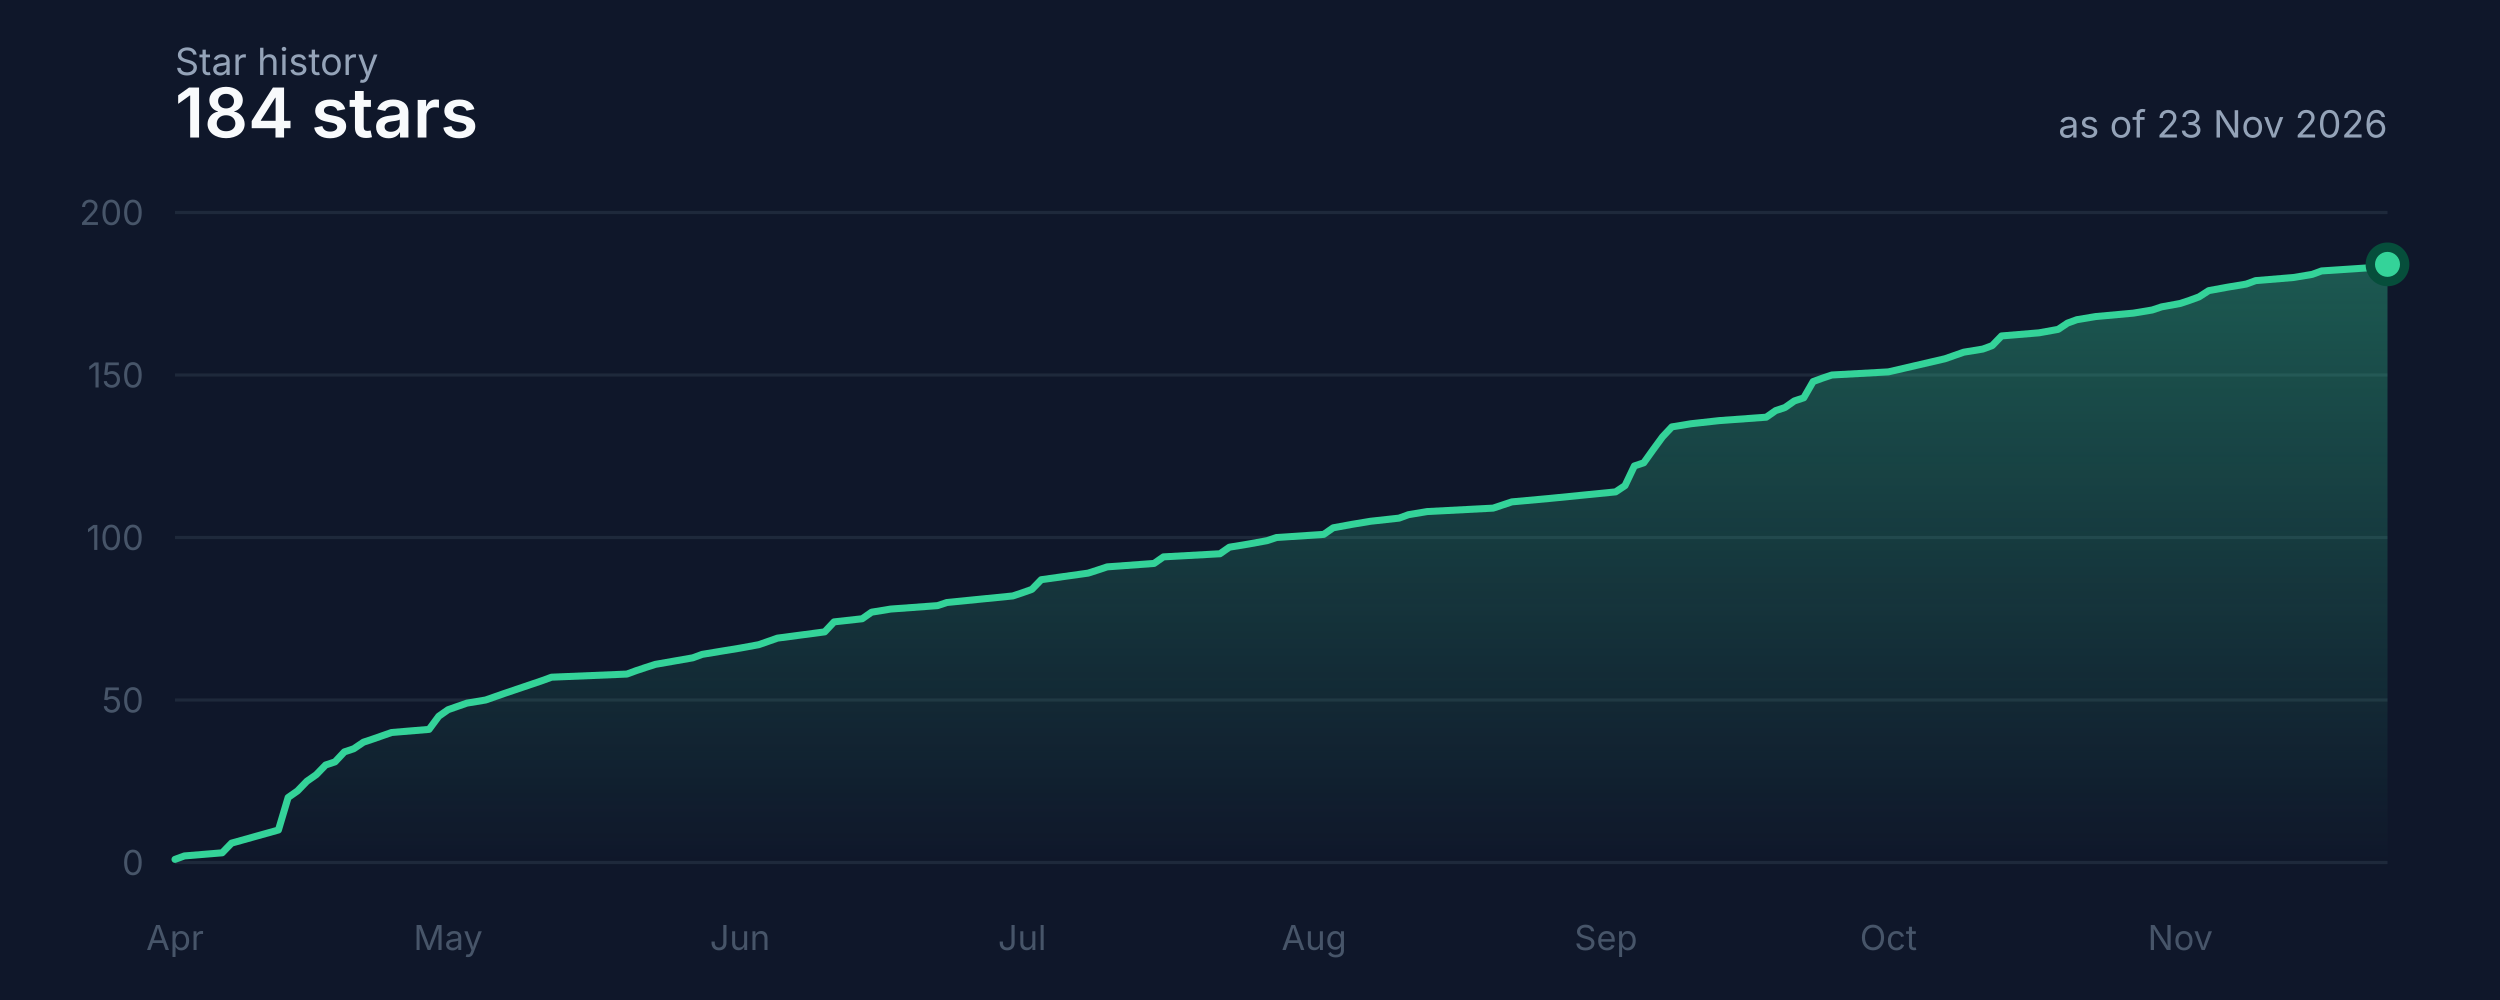
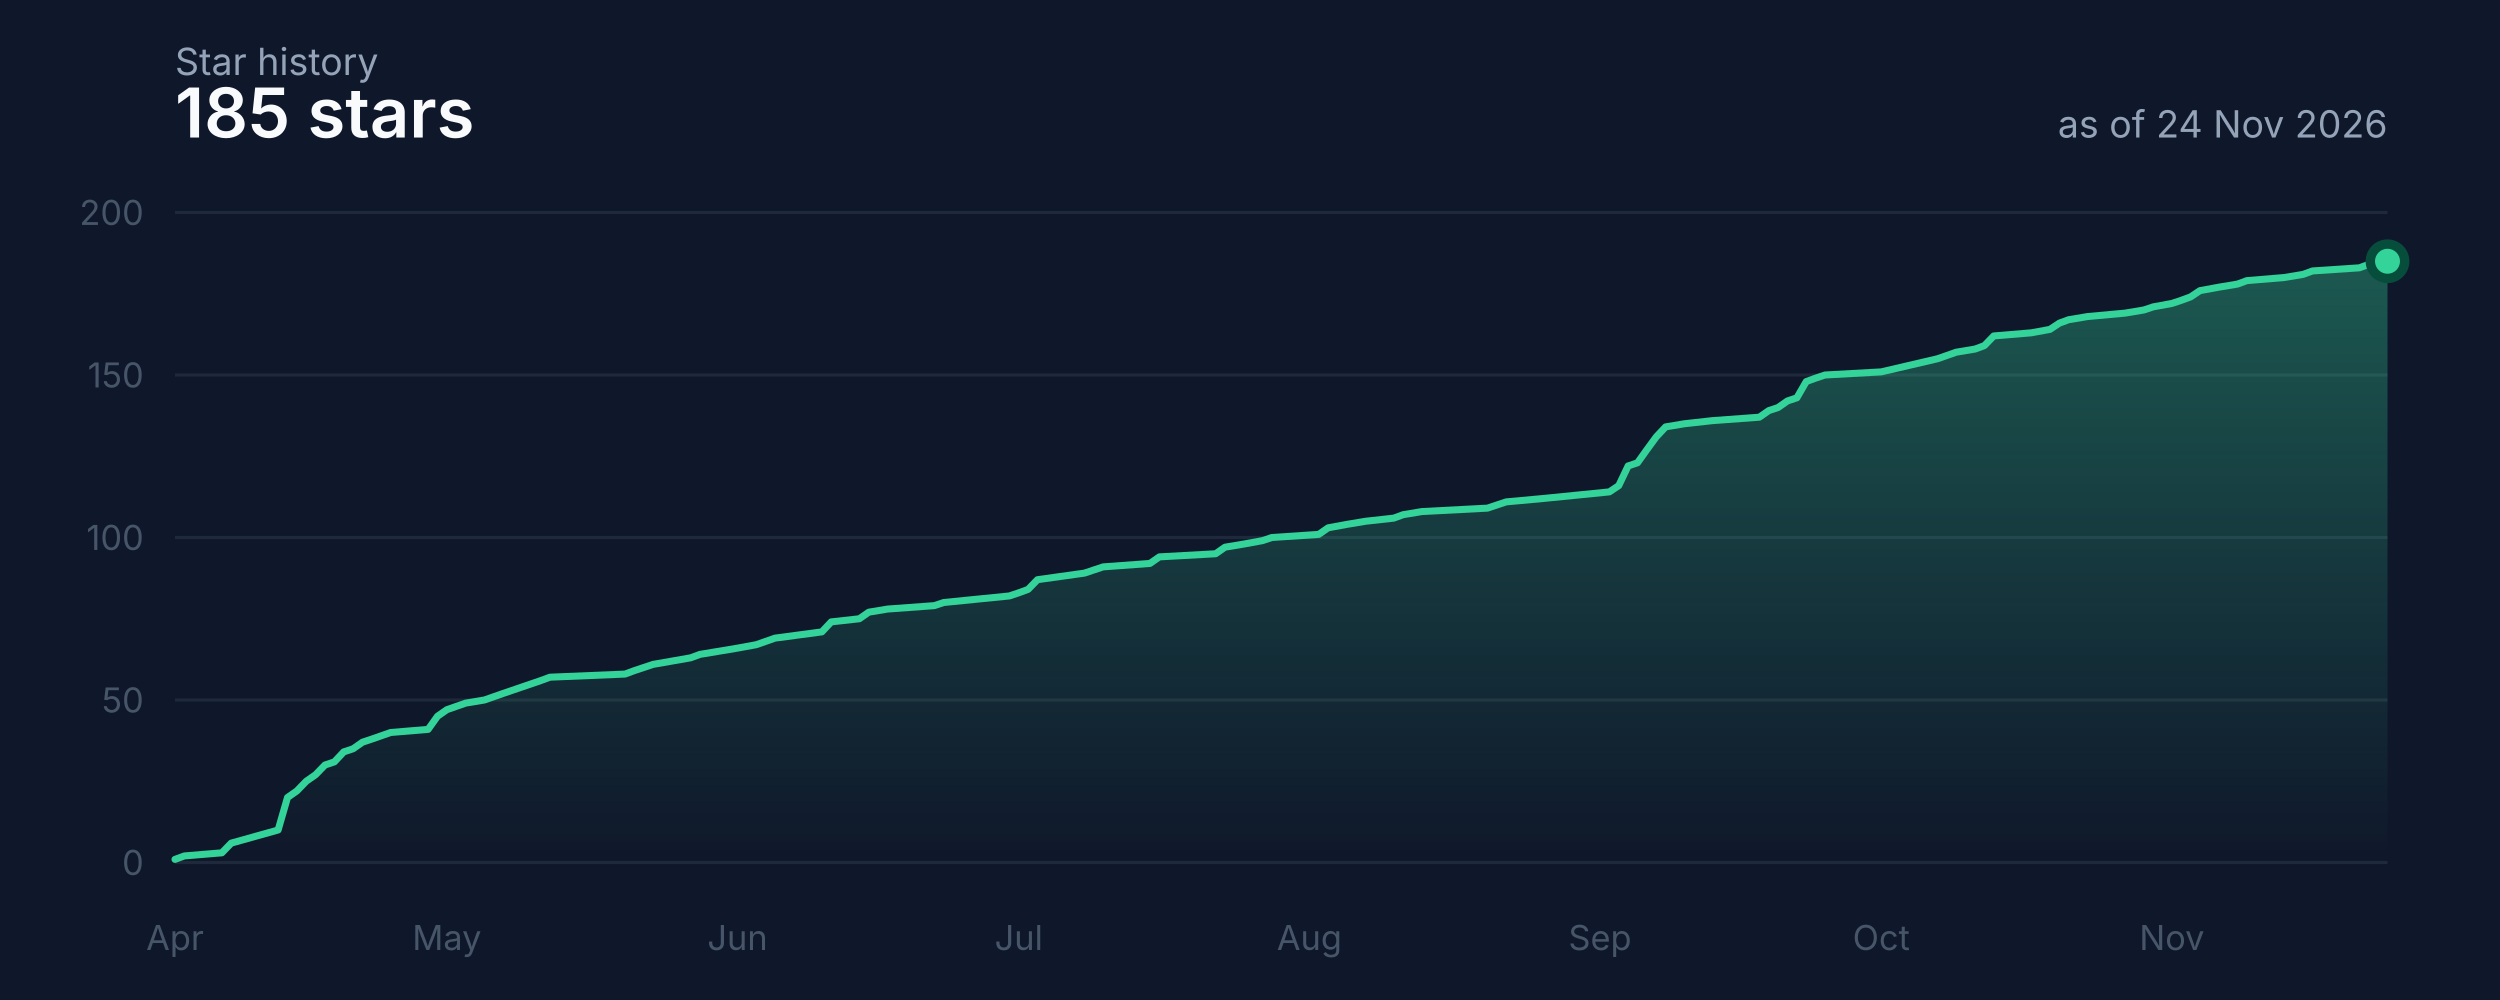
- <svg xmlns="http://www.w3.org/2000/svg" width="800" height="320" viewBox="0 0 800 320" role="img" aria-label="OpenSRE GitHub star history, 184 stars as of 2026-11-23">
+ <svg xmlns="http://www.w3.org/2000/svg" width="800" height="320" viewBox="0 0 800 320" role="img" aria-label="OpenSRE GitHub star history, 185 stars as of 2026-11-24">
  <rect width="100%" height="100%" fill="#0f172a" />
  <text x="56" y="24" fill="#94a3b8" font-family="ui-sans-serif, system-ui, -apple-system, sans-serif" font-size="12">Star history</text>
-   <text x="56" y="44" fill="#f8fafc" font-family="ui-sans-serif, system-ui, -apple-system, sans-serif" font-size="22" font-weight="600">184 stars</text>
-   <text x="764" y="44" fill="#94a3b8" font-family="ui-sans-serif, system-ui, -apple-system, sans-serif" font-size="12" text-anchor="end">as of 23 Nov 2026</text>
+   <text x="56" y="44" fill="#f8fafc" font-family="ui-sans-serif, system-ui, -apple-system, sans-serif" font-size="22" font-weight="600">185 stars</text>
+   <text x="764" y="44" fill="#94a3b8" font-family="ui-sans-serif, system-ui, -apple-system, sans-serif" font-size="12" text-anchor="end">as of 24 Nov 2026</text>
  <g font-family="ui-sans-serif, system-ui, -apple-system, sans-serif">
    <line x1="56" y1="276.0" x2="764" y2="276.0" stroke="#1e293b" stroke-width="1" />
    <text x="46" y="276.0" fill="#475569" font-size="11" text-anchor="end" dominant-baseline="middle">0</text>
    <line x1="56" y1="224.0" x2="764" y2="224.0" stroke="#1e293b" stroke-width="1" />
    <text x="46" y="224.0" fill="#475569" font-size="11" text-anchor="end" dominant-baseline="middle">50</text>
    <line x1="56" y1="172.0" x2="764" y2="172.0" stroke="#1e293b" stroke-width="1" />
    <text x="46" y="172.0" fill="#475569" font-size="11" text-anchor="end" dominant-baseline="middle">100</text>
    <line x1="56" y1="120.0" x2="764" y2="120.0" stroke="#1e293b" stroke-width="1" />
    <text x="46" y="120.0" fill="#475569" font-size="11" text-anchor="end" dominant-baseline="middle">150</text>
    <line x1="56" y1="68.0" x2="764" y2="68.0" stroke="#1e293b" stroke-width="1" />
    <text x="46" y="68.0" fill="#475569" font-size="11" text-anchor="end" dominant-baseline="middle">200</text>
    <text x="56.0" y="304" fill="#475569" font-size="11" text-anchor="middle">Apr</text>
-     <text x="143.4" y="304" fill="#475569" font-size="11" text-anchor="middle">May</text>
-     <text x="236.8" y="304" fill="#475569" font-size="11" text-anchor="middle">Jun</text>
-     <text x="327.1" y="304" fill="#475569" font-size="11" text-anchor="middle">Jul</text>
-     <text x="420.5" y="304" fill="#475569" font-size="11" text-anchor="middle">Aug</text>
-     <text x="513.9" y="304" fill="#475569" font-size="11" text-anchor="middle">Sep</text>
-     <text x="604.3" y="304" fill="#475569" font-size="11" text-anchor="middle">Oct</text>
-     <text x="697.7" y="304" fill="#475569" font-size="11" text-anchor="middle">Nov</text>
+     <text x="143.0" y="304" fill="#475569" font-size="11" text-anchor="middle">May</text>
+     <text x="236.0" y="304" fill="#475569" font-size="11" text-anchor="middle">Jun</text>
+     <text x="326.0" y="304" fill="#475569" font-size="11" text-anchor="middle">Jul</text>
+     <text x="419.0" y="304" fill="#475569" font-size="11" text-anchor="middle">Aug</text>
+     <text x="512.0" y="304" fill="#475569" font-size="11" text-anchor="middle">Sep</text>
+     <text x="602.0" y="304" fill="#475569" font-size="11" text-anchor="middle">Oct</text>
+     <text x="695.0" y="304" fill="#475569" font-size="11" text-anchor="middle">Nov</text>
  </g>
  <defs>
    <linearGradient id="fill-dark" x1="0" y1="0" x2="0" y2="1">
      <stop offset="0%" stop-color="#34d399" stop-opacity="0.35" />
      <stop offset="100%" stop-color="#34d399" stop-opacity="0" />
    </linearGradient>
  </defs>
-   <path d="M56.0,275.0 L59.0,273.9 L71.1,272.9 L74.1,269.8 L89.1,265.6 L92.2,255.2 L95.2,253.1 L98.2,250.0 L101.2,247.9 L104.2,244.8 L107.2,243.8 L110.2,240.6 L113.2,239.6 L116.3,237.5 L119.3,236.5 L125.3,234.4 L137.3,233.4 L140.4,229.2 L143.4,227.1 L149.4,225.0 L155.4,224.0 L161.4,221.9 L173.5,217.8 L176.5,216.7 L200.6,215.7 L203.6,214.6 L206.6,213.6 L209.7,212.6 L221.7,210.5 L224.7,209.4 L230.7,208.4 L236.8,207.4 L242.8,206.3 L248.8,204.2 L263.9,202.2 L266.9,199.0 L275.9,198.0 L278.9,195.9 L285.0,194.9 L300.0,193.8 L303.0,192.8 L324.1,190.7 L327.1,189.7 L330.2,188.6 L333.2,185.5 L348.2,183.4 L351.3,182.4 L354.3,181.4 L369.3,180.3 L372.3,178.2 L390.4,177.2 L393.4,175.1 L399.5,174.1 L405.5,173.0 L408.5,172.0 L423.6,171.0 L426.6,168.9 L432.6,167.8 L438.6,166.8 L447.7,165.8 L450.7,164.7 L456.7,163.7 L477.8,162.6 L483.8,160.6 L495.9,159.5 L517.0,157.4 L520.0,155.4 L523.0,149.1 L526.0,148.1 L529.0,143.9 L532.0,139.8 L535.0,136.6 L541.1,135.6 L550.1,134.6 L565.2,133.5 L568.2,131.4 L571.2,130.4 L574.2,128.3 L577.2,127.3 L580.2,122.1 L583.2,121.0 L586.2,120.0 L604.3,119.0 L622.4,114.8 L628.4,112.7 L634.5,111.7 L637.5,110.6 L640.5,107.5 L652.5,106.5 L658.6,105.4 L661.6,103.4 L664.6,102.3 L670.6,101.3 L682.7,100.2 L688.7,99.2 L691.7,98.2 L697.7,97.1 L700.7,96.1 L703.7,95.0 L706.8,93.0 L712.8,91.9 L718.8,90.9 L721.8,89.8 L733.9,88.8 L739.9,87.8 L742.9,86.7 L758.0,85.7 L761.0,84.6 L764.0,84.6 L764.0,276.0 L56.0,276.0 Z" fill="url(#fill-dark)" />
-   <path d="M56.0,275.0 L59.0,273.9 L71.1,272.9 L74.1,269.8 L89.1,265.6 L92.2,255.2 L95.2,253.1 L98.2,250.0 L101.2,247.9 L104.2,244.8 L107.2,243.8 L110.2,240.6 L113.2,239.6 L116.3,237.5 L119.3,236.5 L125.3,234.4 L137.3,233.4 L140.4,229.2 L143.4,227.1 L149.4,225.0 L155.4,224.0 L161.4,221.9 L173.5,217.8 L176.5,216.7 L200.6,215.7 L203.6,214.6 L206.6,213.6 L209.7,212.6 L221.7,210.5 L224.7,209.4 L230.7,208.4 L236.8,207.4 L242.8,206.3 L248.8,204.2 L263.9,202.2 L266.9,199.0 L275.9,198.0 L278.9,195.9 L285.0,194.9 L300.0,193.8 L303.0,192.8 L324.1,190.7 L327.1,189.7 L330.2,188.6 L333.2,185.5 L348.2,183.4 L351.3,182.4 L354.3,181.4 L369.3,180.3 L372.3,178.2 L390.4,177.2 L393.4,175.1 L399.5,174.1 L405.5,173.0 L408.5,172.0 L423.6,171.0 L426.6,168.9 L432.6,167.8 L438.6,166.8 L447.7,165.8 L450.7,164.7 L456.7,163.7 L477.8,162.6 L483.8,160.6 L495.9,159.5 L517.0,157.4 L520.0,155.4 L523.0,149.1 L526.0,148.1 L529.0,143.9 L532.0,139.8 L535.0,136.6 L541.1,135.6 L550.1,134.6 L565.2,133.5 L568.2,131.4 L571.2,130.4 L574.2,128.3 L577.2,127.3 L580.2,122.1 L583.2,121.0 L586.2,120.0 L604.3,119.0 L622.4,114.8 L628.4,112.7 L634.5,111.7 L637.5,110.6 L640.5,107.5 L652.5,106.5 L658.6,105.4 L661.6,103.4 L664.6,102.3 L670.6,101.3 L682.7,100.2 L688.7,99.2 L691.7,98.2 L697.7,97.1 L700.7,96.1 L703.7,95.0 L706.8,93.0 L712.8,91.9 L718.8,90.9 L721.8,89.8 L733.9,88.8 L739.9,87.8 L742.9,86.7 L758.0,85.7 L761.0,84.6 L764.0,84.6" fill="none" stroke="#34d399" stroke-width="2.25" stroke-linecap="round" stroke-linejoin="round" />
-   <circle cx="764.0" cy="84.6" r="7" fill="#064e3b" />
-   <circle cx="764.0" cy="84.6" r="4" fill="#34d399" />
+   <path d="M56.0,275.0 L59.0,273.9 L71.0,272.9 L74.0,269.8 L89.0,265.6 L92.0,255.2 L95.0,253.1 L98.0,250.0 L101.0,247.9 L104.0,244.8 L107.0,243.8 L110.0,240.6 L113.0,239.6 L116.0,237.5 L119.0,236.5 L125.0,234.4 L137.0,233.4 L140.0,229.2 L143.0,227.1 L149.0,225.0 L155.0,224.0 L161.0,221.9 L173.0,217.8 L176.0,216.7 L200.0,215.7 L203.0,214.6 L206.0,213.6 L209.0,212.6 L221.0,210.5 L224.0,209.4 L230.0,208.4 L236.0,207.4 L242.0,206.3 L248.0,204.2 L263.0,202.2 L266.0,199.0 L275.0,198.0 L278.0,195.9 L284.0,194.9 L299.0,193.8 L302.0,192.8 L323.0,190.7 L326.0,189.7 L329.0,188.6 L332.0,185.5 L347.0,183.4 L350.0,182.4 L353.0,181.4 L368.0,180.3 L371.0,178.2 L389.0,177.2 L392.0,175.1 L398.0,174.1 L404.0,173.0 L407.0,172.0 L422.0,171.0 L425.0,168.9 L431.0,167.8 L437.0,166.8 L446.0,165.8 L449.0,164.7 L455.0,163.7 L476.0,162.6 L482.0,160.6 L494.0,159.5 L515.0,157.4 L518.0,155.4 L521.0,149.1 L524.0,148.1 L527.0,143.9 L530.0,139.8 L533.0,136.6 L539.0,135.6 L548.0,134.6 L563.0,133.5 L566.0,131.4 L569.0,130.4 L572.0,128.3 L575.0,127.3 L578.0,122.1 L581.0,121.0 L584.0,120.0 L602.0,119.0 L620.0,114.8 L626.0,112.7 L632.0,111.7 L635.0,110.6 L638.0,107.5 L650.0,106.5 L656.0,105.4 L659.0,103.4 L662.0,102.3 L668.0,101.3 L680.0,100.2 L686.0,99.2 L689.0,98.2 L695.0,97.1 L698.0,96.1 L701.0,95.0 L704.0,93.0 L710.0,91.9 L716.0,90.9 L719.0,89.8 L731.0,88.8 L737.0,87.8 L740.0,86.7 L755.0,85.7 L758.0,84.6 L761.0,83.6 L764.0,83.6 L764.0,276.0 L56.0,276.0 Z" fill="url(#fill-dark)" />
+   <path d="M56.0,275.0 L59.0,273.9 L71.0,272.9 L74.0,269.8 L89.0,265.6 L92.0,255.2 L95.0,253.1 L98.0,250.0 L101.0,247.9 L104.0,244.8 L107.0,243.8 L110.0,240.6 L113.0,239.6 L116.0,237.5 L119.0,236.5 L125.0,234.4 L137.0,233.4 L140.0,229.2 L143.0,227.1 L149.0,225.0 L155.0,224.0 L161.0,221.9 L173.0,217.8 L176.0,216.7 L200.0,215.7 L203.0,214.6 L206.0,213.6 L209.0,212.6 L221.0,210.5 L224.0,209.4 L230.0,208.4 L236.0,207.4 L242.0,206.3 L248.0,204.2 L263.0,202.2 L266.0,199.0 L275.0,198.0 L278.0,195.9 L284.0,194.9 L299.0,193.8 L302.0,192.8 L323.0,190.7 L326.0,189.7 L329.0,188.6 L332.0,185.5 L347.0,183.4 L350.0,182.4 L353.0,181.4 L368.0,180.3 L371.0,178.2 L389.0,177.2 L392.0,175.1 L398.0,174.1 L404.0,173.0 L407.0,172.0 L422.0,171.0 L425.0,168.9 L431.0,167.8 L437.0,166.8 L446.0,165.8 L449.0,164.7 L455.0,163.7 L476.0,162.6 L482.0,160.6 L494.0,159.5 L515.0,157.4 L518.0,155.4 L521.0,149.1 L524.0,148.1 L527.0,143.9 L530.0,139.8 L533.0,136.6 L539.0,135.6 L548.0,134.6 L563.0,133.5 L566.0,131.4 L569.0,130.4 L572.0,128.3 L575.0,127.3 L578.0,122.1 L581.0,121.0 L584.0,120.0 L602.0,119.0 L620.0,114.8 L626.0,112.7 L632.0,111.7 L635.0,110.6 L638.0,107.5 L650.0,106.5 L656.0,105.4 L659.0,103.4 L662.0,102.3 L668.0,101.3 L680.0,100.2 L686.0,99.2 L689.0,98.2 L695.0,97.1 L698.0,96.1 L701.0,95.0 L704.0,93.0 L710.0,91.9 L716.0,90.9 L719.0,89.8 L731.0,88.8 L737.0,87.8 L740.0,86.7 L755.0,85.7 L758.0,84.6 L761.0,83.6 L764.0,83.6" fill="none" stroke="#34d399" stroke-width="2.25" stroke-linecap="round" stroke-linejoin="round" />
+   <circle cx="764.0" cy="83.6" r="7" fill="#064e3b" />
+   <circle cx="764.0" cy="83.6" r="4" fill="#34d399" />
</svg>
